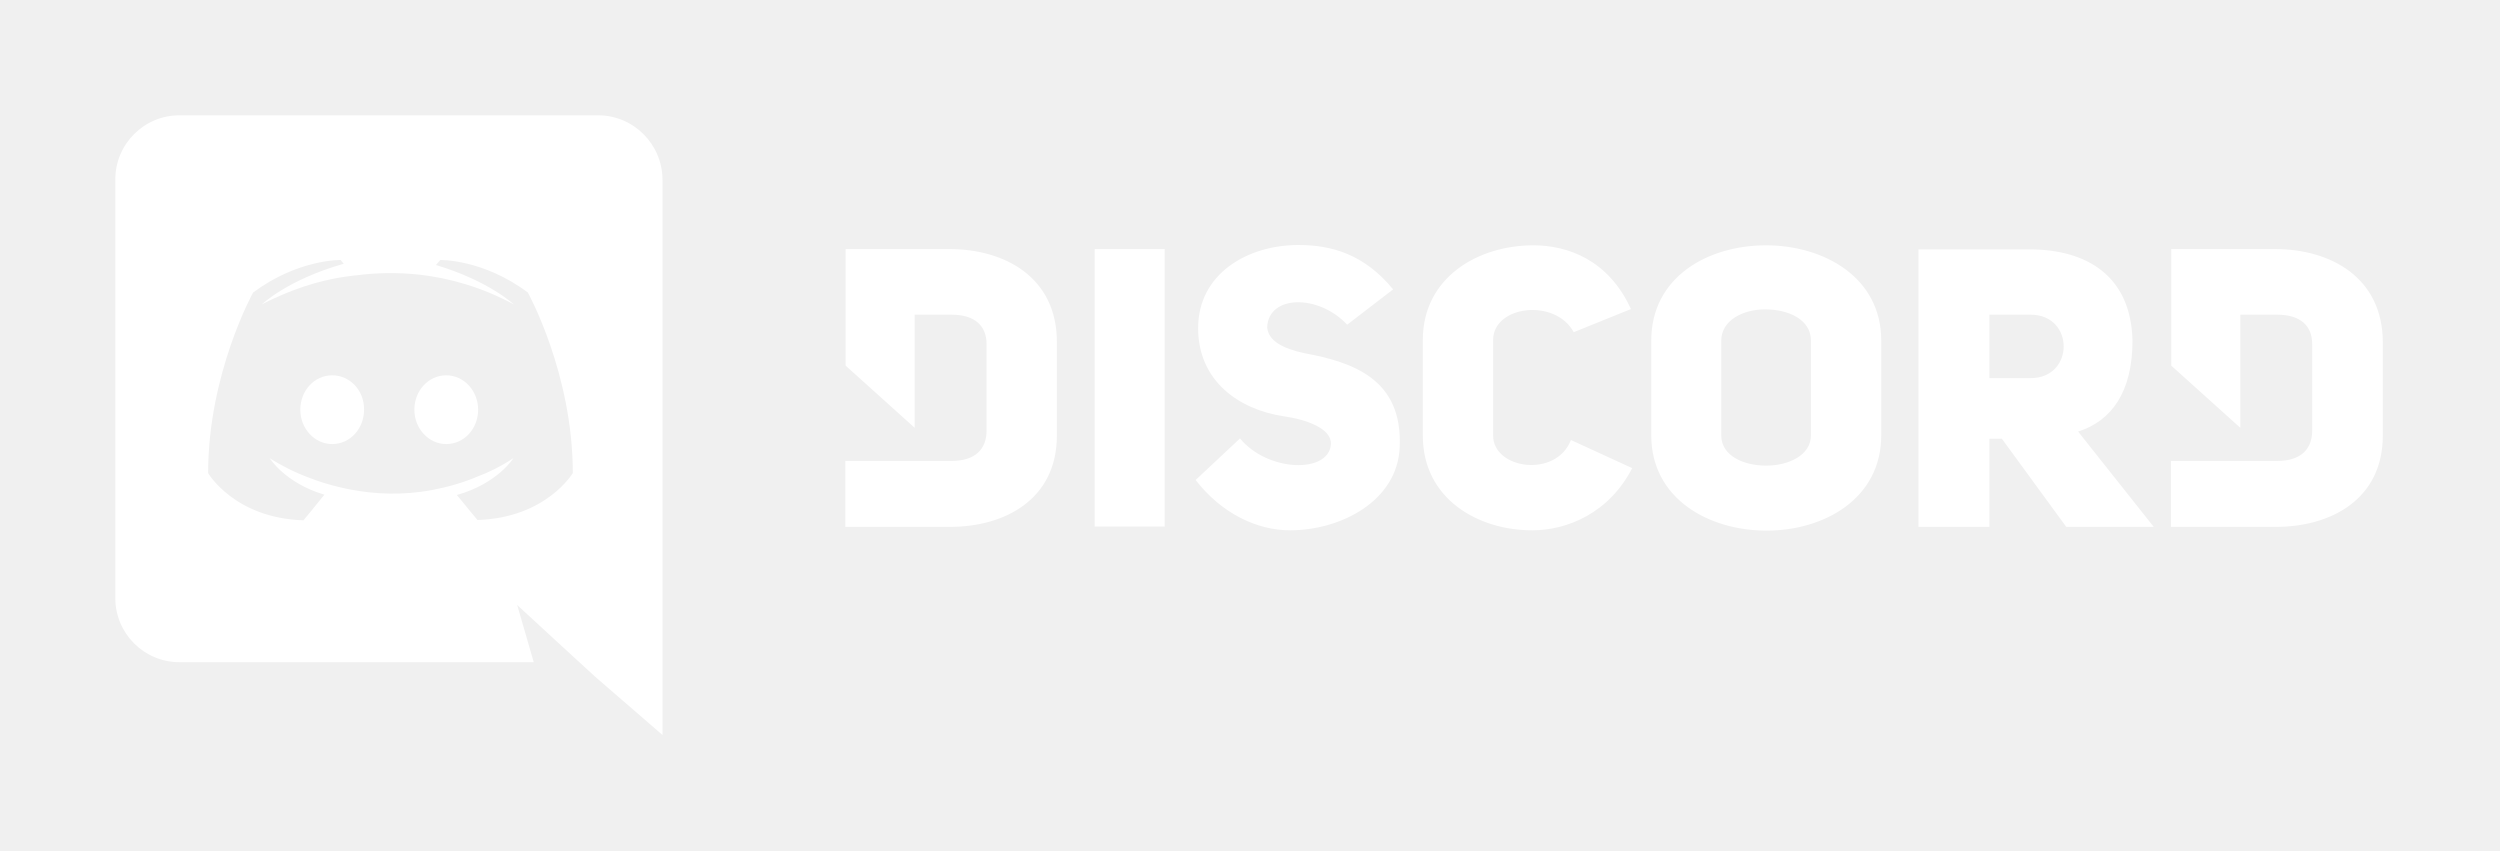
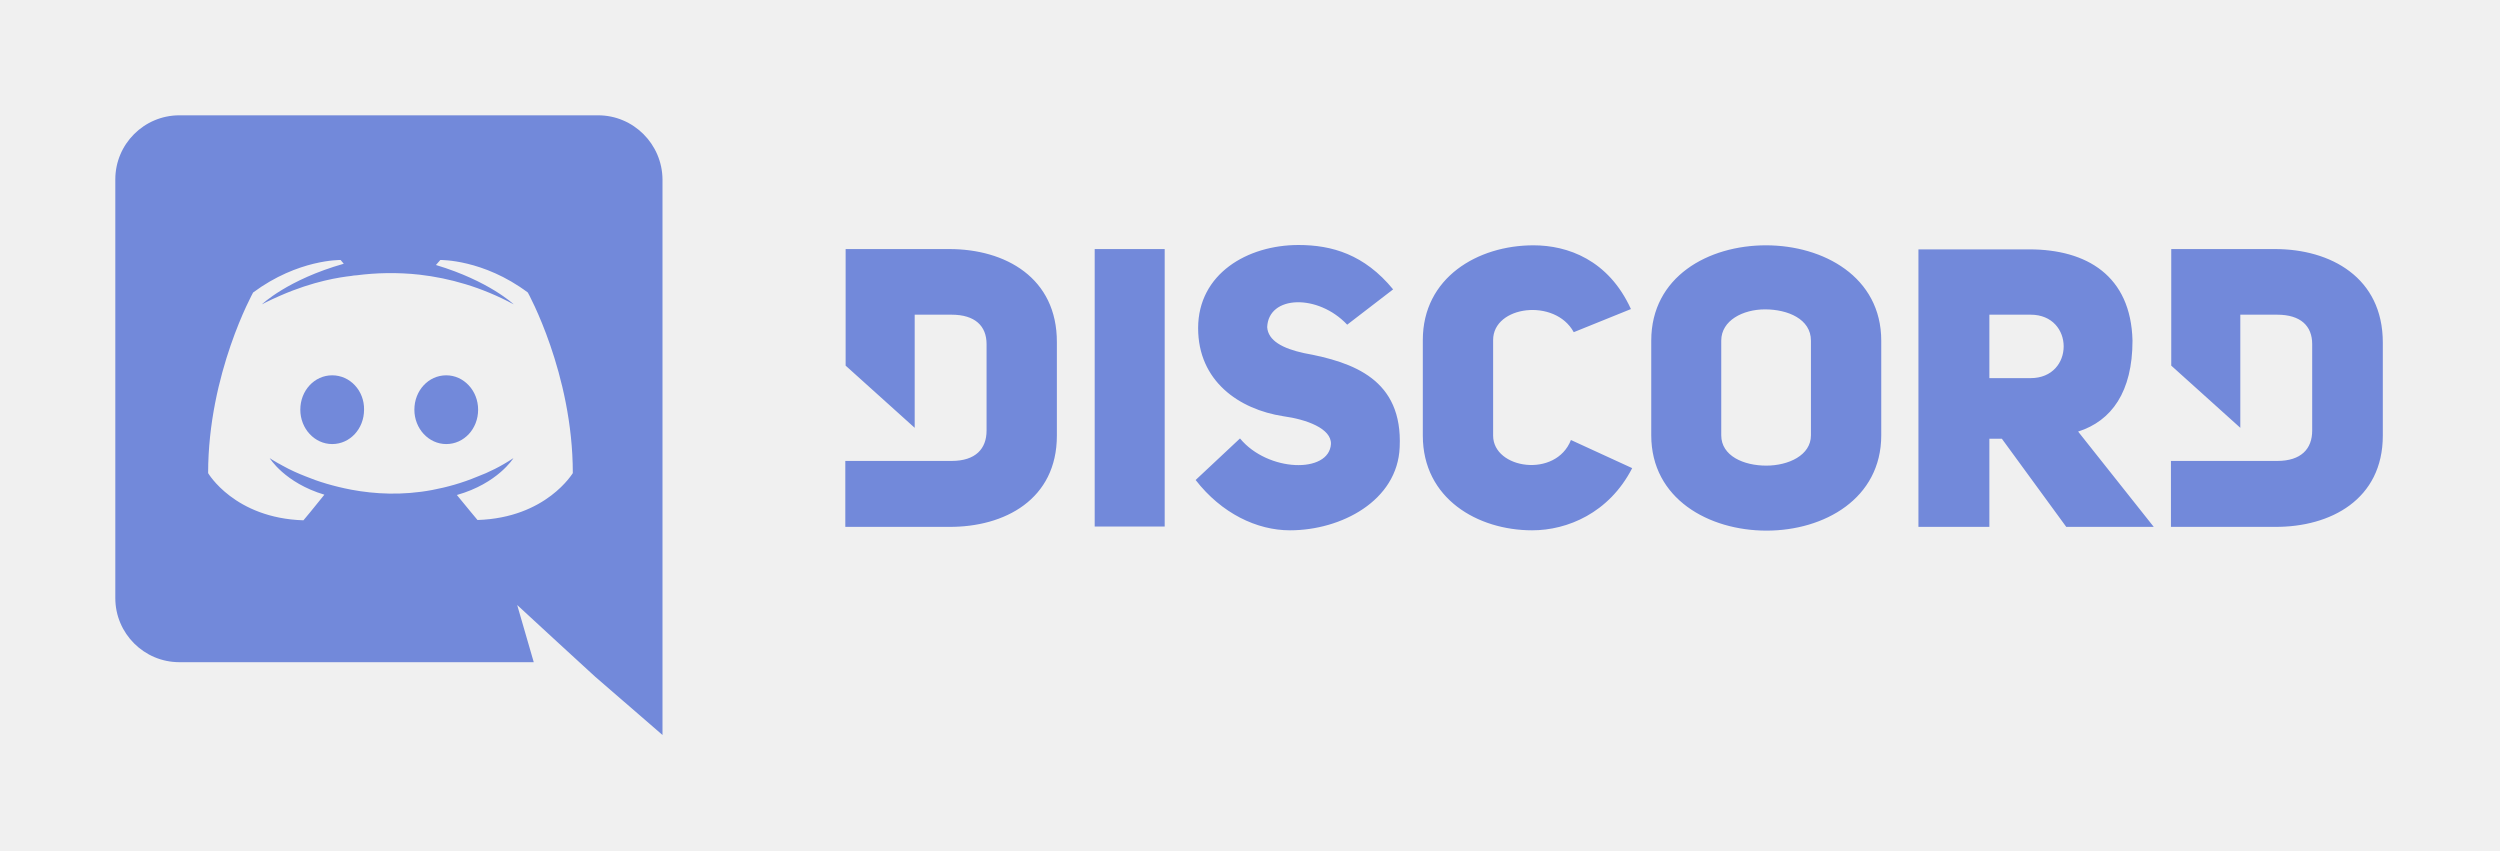
<svg xmlns="http://www.w3.org/2000/svg" id="Layer_1" viewBox="0 0 800 272.1">
-   <style>.st0{fill:#FFFFFF;}</style>
+   <style>.st0{fill:#7289DA;}</style>
  <path class="st0" d="M142.8 120.1c-5.7 0-10.2 4.9-10.2 11s4.6 11 10.2 11c5.7 0 10.2-4.9 10.2-11s-4.6-11-10.2-11zM106.3 120.1c-5.7 0-10.2 4.9-10.2 11s4.6 11 10.2 11c5.7 0 10.2-4.9 10.2-11 .1-6.1-4.5-11-10.2-11z" />
  <path class="st0" d="M191.4 36.9h-134c-11.3 0-20.5 9.2-20.5 20.5v134c0 11.3 9.2 20.5 20.5 20.5h113.4l-5.3-18.3 12.8 11.8 12.1 11.1 21.6 18.7V57.4c-.1-11.3-9.3-20.5-20.6-20.5zm-38.6 129.5s-3.6-4.3-6.6-8c13.1-3.7 18.1-11.8 18.1-11.8-4.1 2.7-8 4.6-11.5 5.9-5 2.1-9.8 3.4-14.5 4.3-9.6 1.8-18.4 1.3-25.9-.1-5.7-1.1-10.6-2.6-14.7-4.3-2.3-.9-4.8-2-7.3-3.4-.3-.2-.6-.3-.9-.5-.2-.1-.3-.2-.4-.2-1.8-1-2.8-1.7-2.8-1.7s4.8 7.9 17.5 11.7c-3 3.8-6.7 8.2-6.7 8.2-22.1-.7-30.5-15.1-30.5-15.1 0-31.9 14.4-57.8 14.4-57.8 14.4-10.7 28-10.4 28-10.4l1 1.2c-18 5.1-26.2 13-26.2 13s2.2-1.2 5.9-2.8c10.7-4.7 19.2-5.9 22.7-6.3.6-.1 1.1-.2 1.7-.2 6.1-.8 13-1 20.2-.2 9.5 1.1 19.7 3.9 30.1 9.5 0 0-7.9-7.5-24.9-12.6l1.4-1.6s13.7-.3 28 10.4c0 0 14.4 25.9 14.4 57.8 0-.1-8.4 14.3-30.5 15zM303.8 79.7h-33.2V117l22.1 19.9v-36.2h11.8c7.5 0 11.2 3.6 11.2 9.4v27.7c0 5.8-3.5 9.7-11.2 9.7h-34v21.1h33.2c17.8.1 34.5-8.8 34.5-29.2v-29.8c.1-20.8-16.6-29.9-34.4-29.9zm174 59.7v-30.6c0-11 19.8-13.5 25.8-2.5l18.3-7.4c-7.2-15.8-20.3-20.4-31.2-20.4-17.8 0-35.4 10.3-35.4 30.3v30.6c0 20.2 17.6 30.3 35 30.3 11.2 0 24.6-5.5 32-19.9l-19.6-9c-4.8 12.3-24.9 9.3-24.9-1.4zM417.3 113c-6.9-1.5-11.5-4-11.8-8.3.4-10.3 16.3-10.7 25.6-.8l14.7-11.3c-9.2-11.2-19.6-14.2-30.3-14.2-16.3 0-32.1 9.2-32.1 26.6 0 16.9 13 26 27.3 28.2 7.3 1 15.4 3.9 15.2 8.9-.6 9.5-20.2 9-29.1-1.8l-14.2 13.3c8.3 10.7 19.6 16.1 30.2 16.1 16.3 0 34.4-9.4 35.1-26.6 1-21.7-14.8-27.2-30.6-30.1zm-67 55.5h22.4V79.7h-22.4v88.8zM728 79.7h-33.2V117l22.1 19.9v-36.2h11.8c7.5 0 11.2 3.6 11.2 9.4v27.7c0 5.8-3.5 9.7-11.2 9.7h-34v21.1H728c17.8.1 34.5-8.8 34.5-29.2v-29.8c0-20.8-16.7-29.9-34.5-29.9zm-162.9-1.2c-18.4 0-36.7 10-36.7 30.5v30.3c0 20.3 18.4 30.5 36.9 30.5 18.4 0 36.7-10.2 36.7-30.5V109c0-20.4-18.5-30.5-36.9-30.5zm14.4 60.8c0 6.4-7.2 9.7-14.3 9.7-7.2 0-14.4-3.1-14.4-9.7V109c0-6.5 7-10 14-10 7.3 0 14.7 3.1 14.7 10v30.3zM682.4 109c-.5-20.8-14.7-29.2-33-29.2h-35.5v88.8h22.7v-28.2h4l20.6 28.2h28L665 138.1c10.7-3.4 17.4-12.7 17.4-29.1zm-32.6 12h-13.2v-20.3h13.2c14.1 0 14.1 20.3 0 20.3z" />
</svg>
